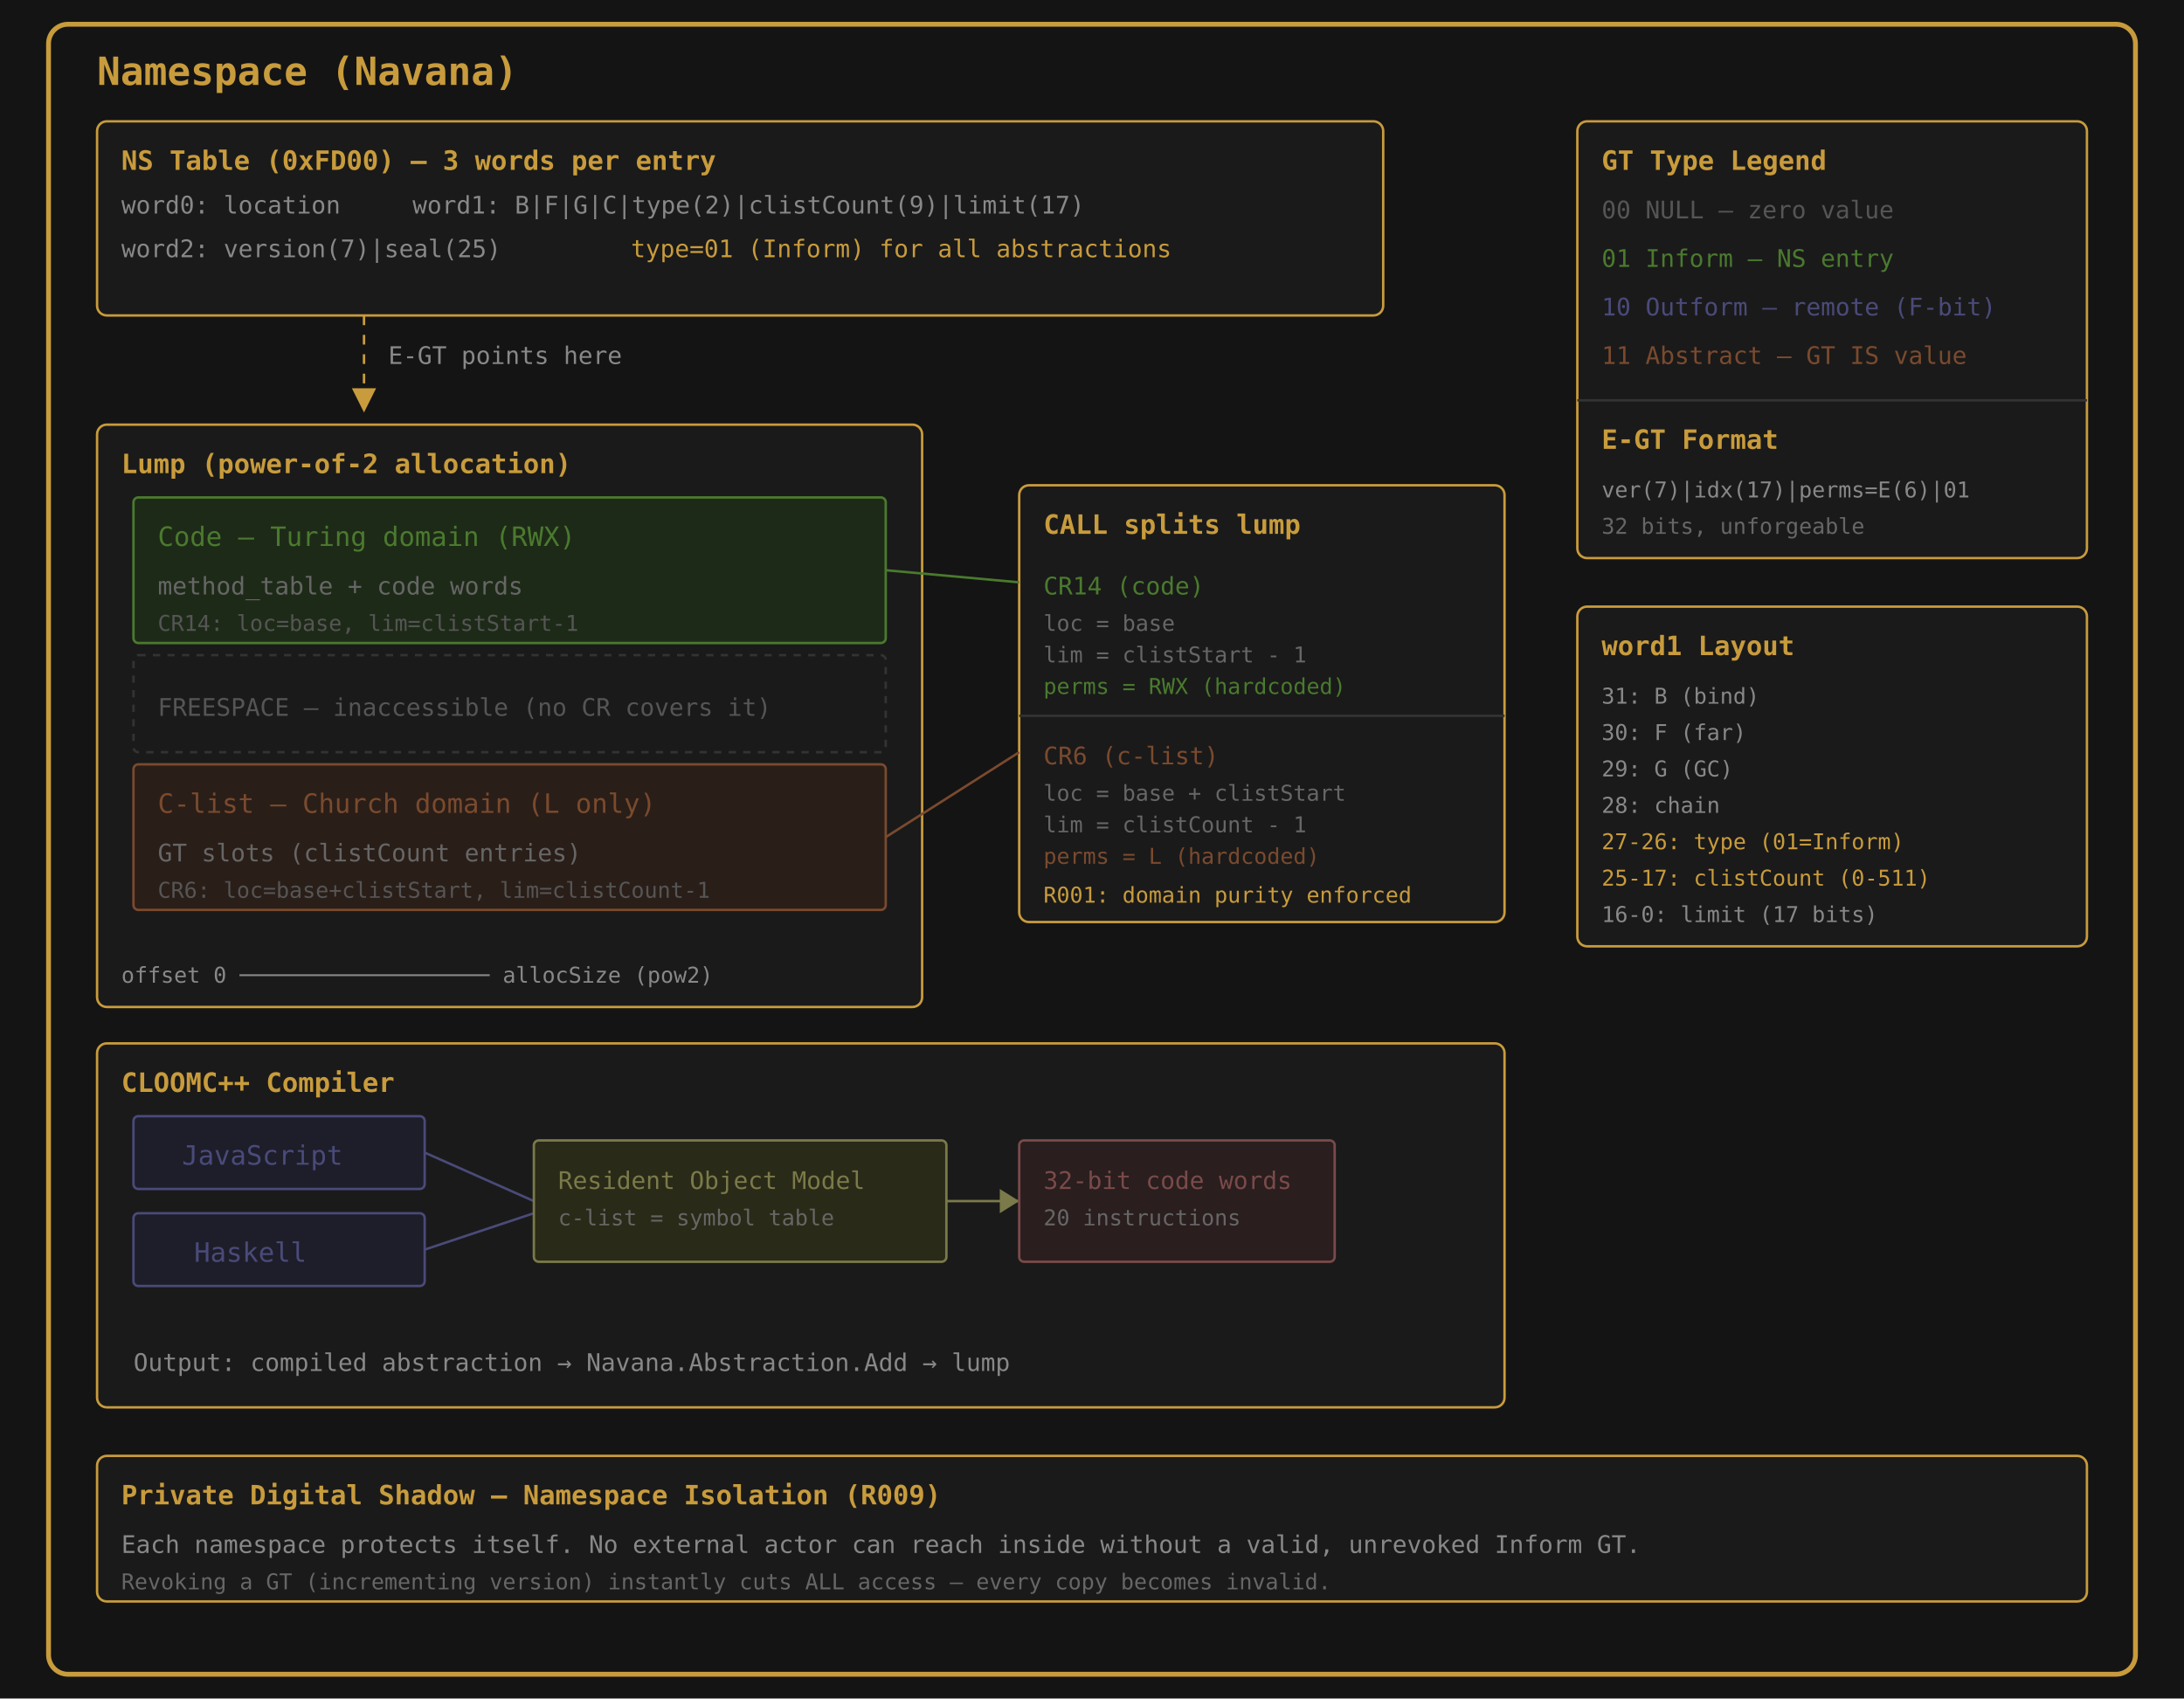
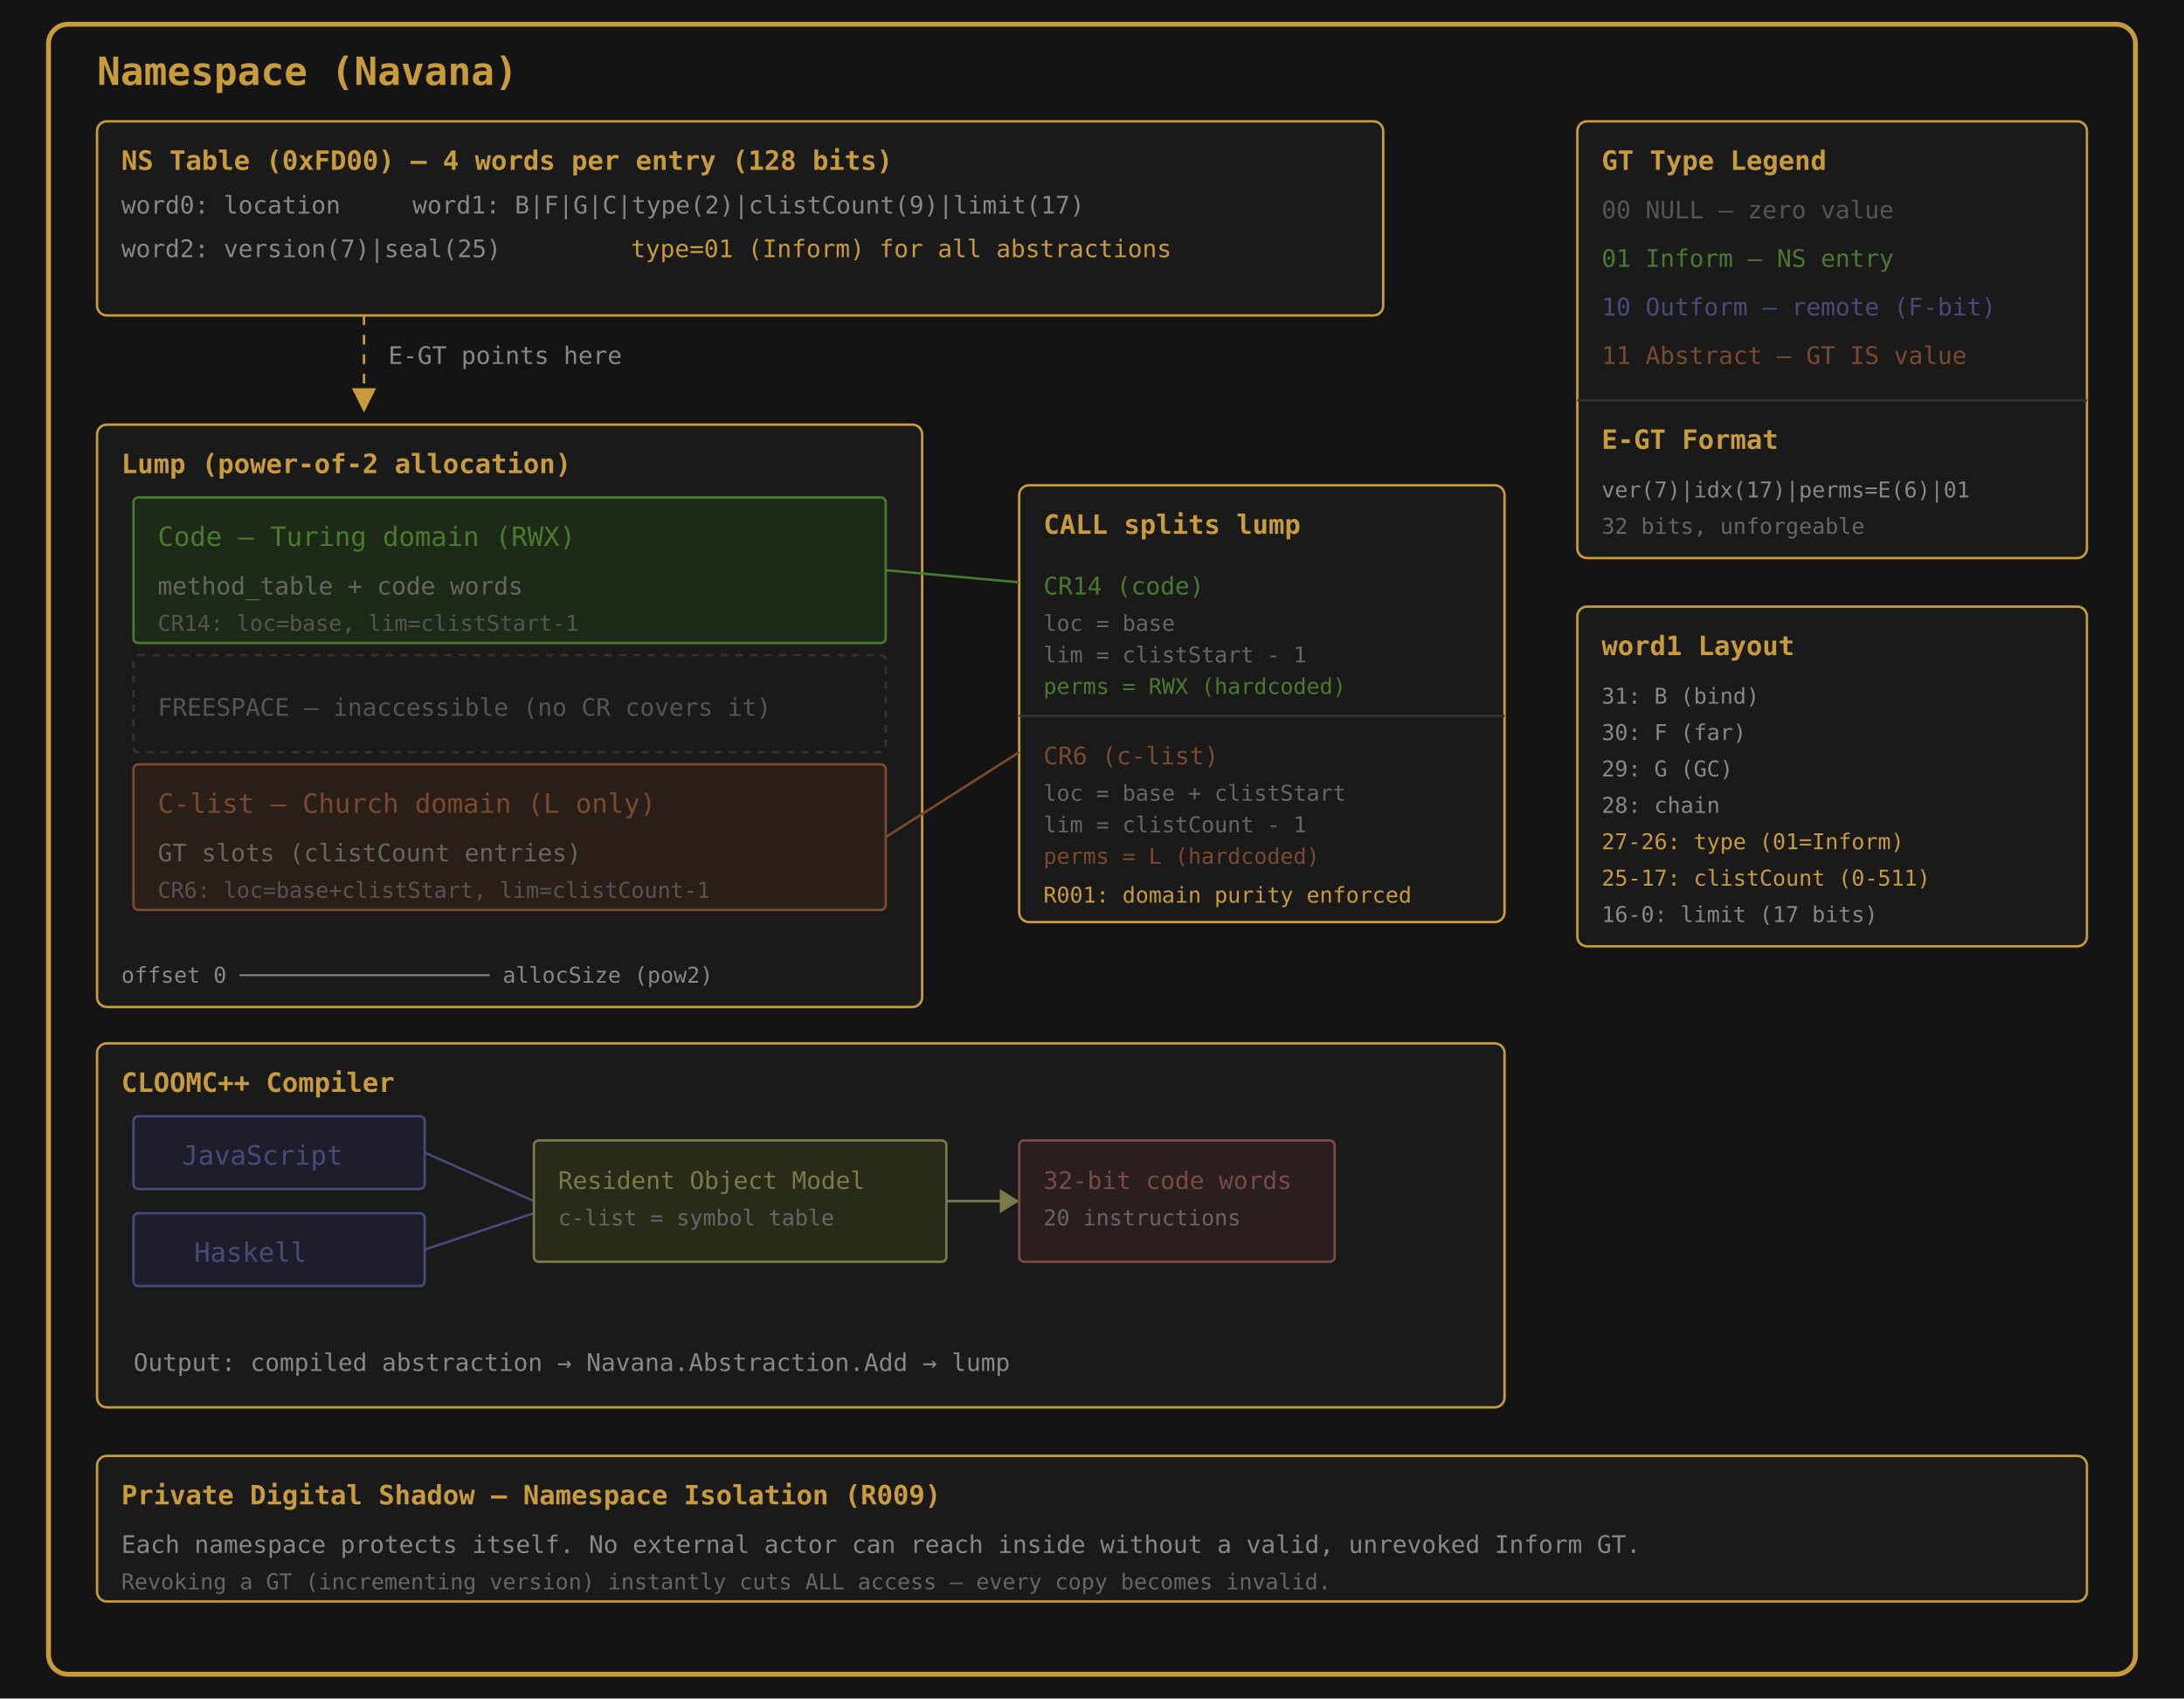
<svg xmlns="http://www.w3.org/2000/svg" viewBox="0 0 900 700" font-family="monospace" font-size="12">
  <rect width="900" height="700" fill="#141414" />
  <rect x="20" y="10" width="860" height="680" rx="8" fill="none" stroke="#C89B3C" stroke-width="2" />
  <text x="40" y="35" fill="#C89B3C" font-size="16" font-weight="bold">Namespace (Navana)</text>
  <rect x="40" y="50" width="530" height="80" rx="4" fill="#1a1a1a" stroke="#C89B3C" stroke-width="1" />
-   <text x="50" y="70" fill="#C89B3C" font-size="11" font-weight="bold">NS Table (0xFD00) — 3 words per entry</text>
+   <text x="50" y="70" fill="#C89B3C" font-size="11" font-weight="bold">NS Table (0xFD00) — 4 words per entry (128 bits)</text>
  <text x="50" y="88" fill="#888" font-size="10">word0: location</text>
  <text x="170" y="88" fill="#888" font-size="10">word1: B|F|G|C|type(2)|clistCount(9)|limit(17)</text>
  <text x="50" y="106" fill="#888" font-size="10">word2: version(7)|seal(25)</text>
  <text x="260" y="106" fill="#C89B3C" font-size="10">type=01 (Inform) for all abstractions</text>
  <line x1="150" y1="130" x2="150" y2="170" stroke="#C89B3C" stroke-width="1" stroke-dasharray="4" />
  <text x="160" y="150" fill="#888" font-size="10">E-GT points here</text>
  <polygon points="150,170 145,160 155,160" fill="#C89B3C" />
  <rect x="40" y="175" width="340" height="240" rx="4" fill="#1a1a1a" stroke="#C89B3C" stroke-width="1" />
  <text x="50" y="195" fill="#C89B3C" font-size="11" font-weight="bold">Lump (power-of-2 allocation)</text>
  <rect x="55" y="205" width="310" height="60" rx="2" fill="#1e2a18" stroke="#4a7a2e" stroke-width="1" />
  <text x="65" y="225" fill="#4a7a2e" font-size="11">Code — Turing domain (RWX)</text>
  <text x="65" y="245" fill="#666" font-size="10">method_table + code words</text>
  <text x="65" y="260" fill="#555" font-size="9">CR14: loc=base, lim=clistStart-1</text>
  <rect x="55" y="270" width="310" height="40" rx="2" fill="#1a1a1a" stroke="#333" stroke-width="1" stroke-dasharray="3" />
  <text x="65" y="295" fill="#555" font-size="10">FREESPACE — inaccessible (no CR covers it)</text>
  <rect x="55" y="315" width="310" height="60" rx="2" fill="#2a1e18" stroke="#7a4a2e" stroke-width="1" />
  <text x="65" y="335" fill="#7a4a2e" font-size="11">C-list — Church domain (L only)</text>
  <text x="65" y="355" fill="#666" font-size="10">GT slots (clistCount entries)</text>
  <text x="65" y="370" fill="#555" font-size="9">CR6: loc=base+clistStart, lim=clistCount-1</text>
  <text x="50" y="405" fill="#888" font-size="9">offset 0 ─────────────────── allocSize (pow2)</text>
  <g transform="translate(420, 200)">
    <rect x="0" y="0" width="200" height="180" rx="4" fill="#1a1a1a" stroke="#C89B3C" stroke-width="1" />
    <text x="10" y="20" fill="#C89B3C" font-size="11" font-weight="bold">CALL splits lump</text>
    <text x="10" y="45" fill="#4a7a2e" font-size="10">CR14 (code)</text>
    <text x="10" y="60" fill="#666" font-size="9">loc = base</text>
    <text x="10" y="73" fill="#666" font-size="9">lim = clistStart - 1</text>
    <text x="10" y="86" fill="#4a7a2e" font-size="9">perms = RWX (hardcoded)</text>
    <line x1="0" y1="95" x2="200" y2="95" stroke="#333" stroke-width="1" />
    <text x="10" y="115" fill="#7a4a2e" font-size="10">CR6 (c-list)</text>
    <text x="10" y="130" fill="#666" font-size="9">loc = base + clistStart</text>
    <text x="10" y="143" fill="#666" font-size="9">lim = clistCount - 1</text>
    <text x="10" y="156" fill="#7a4a2e" font-size="9">perms = L (hardcoded)</text>
    <text x="10" y="172" fill="#C89B3C" font-size="9">R001: domain purity enforced</text>
  </g>
  <line x1="365" y1="235" x2="420" y2="240" stroke="#4a7a2e" stroke-width="1" />
  <line x1="365" y1="345" x2="420" y2="310" stroke="#7a4a2e" stroke-width="1" />
  <rect x="40" y="430" width="580" height="150" rx="4" fill="#1a1a1a" stroke="#C89B3C" stroke-width="1" />
  <text x="50" y="450" fill="#C89B3C" font-size="11" font-weight="bold">CLOOMC++ Compiler</text>
  <rect x="55" y="460" width="120" height="30" rx="2" fill="#1e1e2a" stroke="#4a4a7a" stroke-width="1" />
  <text x="75" y="480" fill="#4a4a7a" font-size="11">JavaScript</text>
  <rect x="55" y="500" width="120" height="30" rx="2" fill="#1e1e2a" stroke="#4a4a7a" stroke-width="1" />
  <text x="80" y="520" fill="#4a4a7a" font-size="11">Haskell</text>
  <line x1="175" y1="475" x2="220" y2="495" stroke="#4a4a7a" stroke-width="1" />
  <line x1="175" y1="515" x2="220" y2="500" stroke="#4a4a7a" stroke-width="1" />
  <rect x="220" y="470" width="170" height="50" rx="2" fill="#2a2a18" stroke="#7a7a4a" stroke-width="1" />
  <text x="230" y="490" fill="#7a7a4a" font-size="10">Resident Object Model</text>
  <text x="230" y="505" fill="#666" font-size="9">c-list = symbol table</text>
  <line x1="390" y1="495" x2="420" y2="495" stroke="#7a7a4a" stroke-width="1" />
  <polygon points="420,495 412,490 412,500" fill="#7a7a4a" />
  <rect x="420" y="470" width="130" height="50" rx="2" fill="#2a1e1e" stroke="#7a4a4a" stroke-width="1" />
  <text x="430" y="490" fill="#7a4a4a" font-size="10">32-bit code words</text>
  <text x="430" y="505" fill="#666" font-size="9">20 instructions</text>
  <text x="55" y="565" fill="#888" font-size="10">Output: compiled abstraction → Navana.Abstraction.Add → lump</text>
  <g transform="translate(650, 50)">
    <rect x="0" y="0" width="210" height="180" rx="4" fill="#1a1a1a" stroke="#C89B3C" stroke-width="1" />
    <text x="10" y="20" fill="#C89B3C" font-size="11" font-weight="bold">GT Type Legend</text>
    <text x="10" y="40" fill="#555" font-size="10">00 NULL — zero value</text>
    <text x="10" y="60" fill="#4a7a2e" font-size="10">01 Inform — NS entry</text>
    <text x="10" y="80" fill="#4a4a7a" font-size="10">10 Outform — remote (F-bit)</text>
    <text x="10" y="100" fill="#7a4a2e" font-size="10">11 Abstract — GT IS value</text>
    <line x1="0" y1="115" x2="210" y2="115" stroke="#333" stroke-width="1" />
    <text x="10" y="135" fill="#C89B3C" font-size="11" font-weight="bold">E-GT Format</text>
    <text x="10" y="155" fill="#888" font-size="9">ver(7)|idx(17)|perms=E(6)|01</text>
    <text x="10" y="170" fill="#666" font-size="9">32 bits, unforgeable</text>
  </g>
  <g transform="translate(650, 250)">
    <rect x="0" y="0" width="210" height="140" rx="4" fill="#1a1a1a" stroke="#C89B3C" stroke-width="1" />
    <text x="10" y="20" fill="#C89B3C" font-size="11" font-weight="bold">word1 Layout</text>
    <text x="10" y="40" fill="#888" font-size="9">31: B (bind)</text>
    <text x="10" y="55" fill="#888" font-size="9">30: F (far)</text>
    <text x="10" y="70" fill="#888" font-size="9">29: G (GC)</text>
    <text x="10" y="85" fill="#888" font-size="9">28: chain</text>
    <text x="10" y="100" fill="#C89B3C" font-size="9">27-26: type (01=Inform)</text>
    <text x="10" y="115" fill="#C89B3C" font-size="9">25-17: clistCount (0-511)</text>
    <text x="10" y="130" fill="#888" font-size="9">16-0: limit (17 bits)</text>
  </g>
  <rect x="40" y="600" width="820" height="60" rx="4" fill="#1a1a1a" stroke="#C89B3C" stroke-width="1" />
  <text x="50" y="620" fill="#C89B3C" font-size="11" font-weight="bold">Private Digital Shadow — Namespace Isolation (R009)</text>
  <text x="50" y="640" fill="#888" font-size="10">Each namespace protects itself. No external actor can reach inside without a valid, unrevoked Inform GT.</text>
  <text x="50" y="655" fill="#666" font-size="9">Revoking a GT (incrementing version) instantly cuts ALL access — every copy becomes invalid.</text>
</svg>
